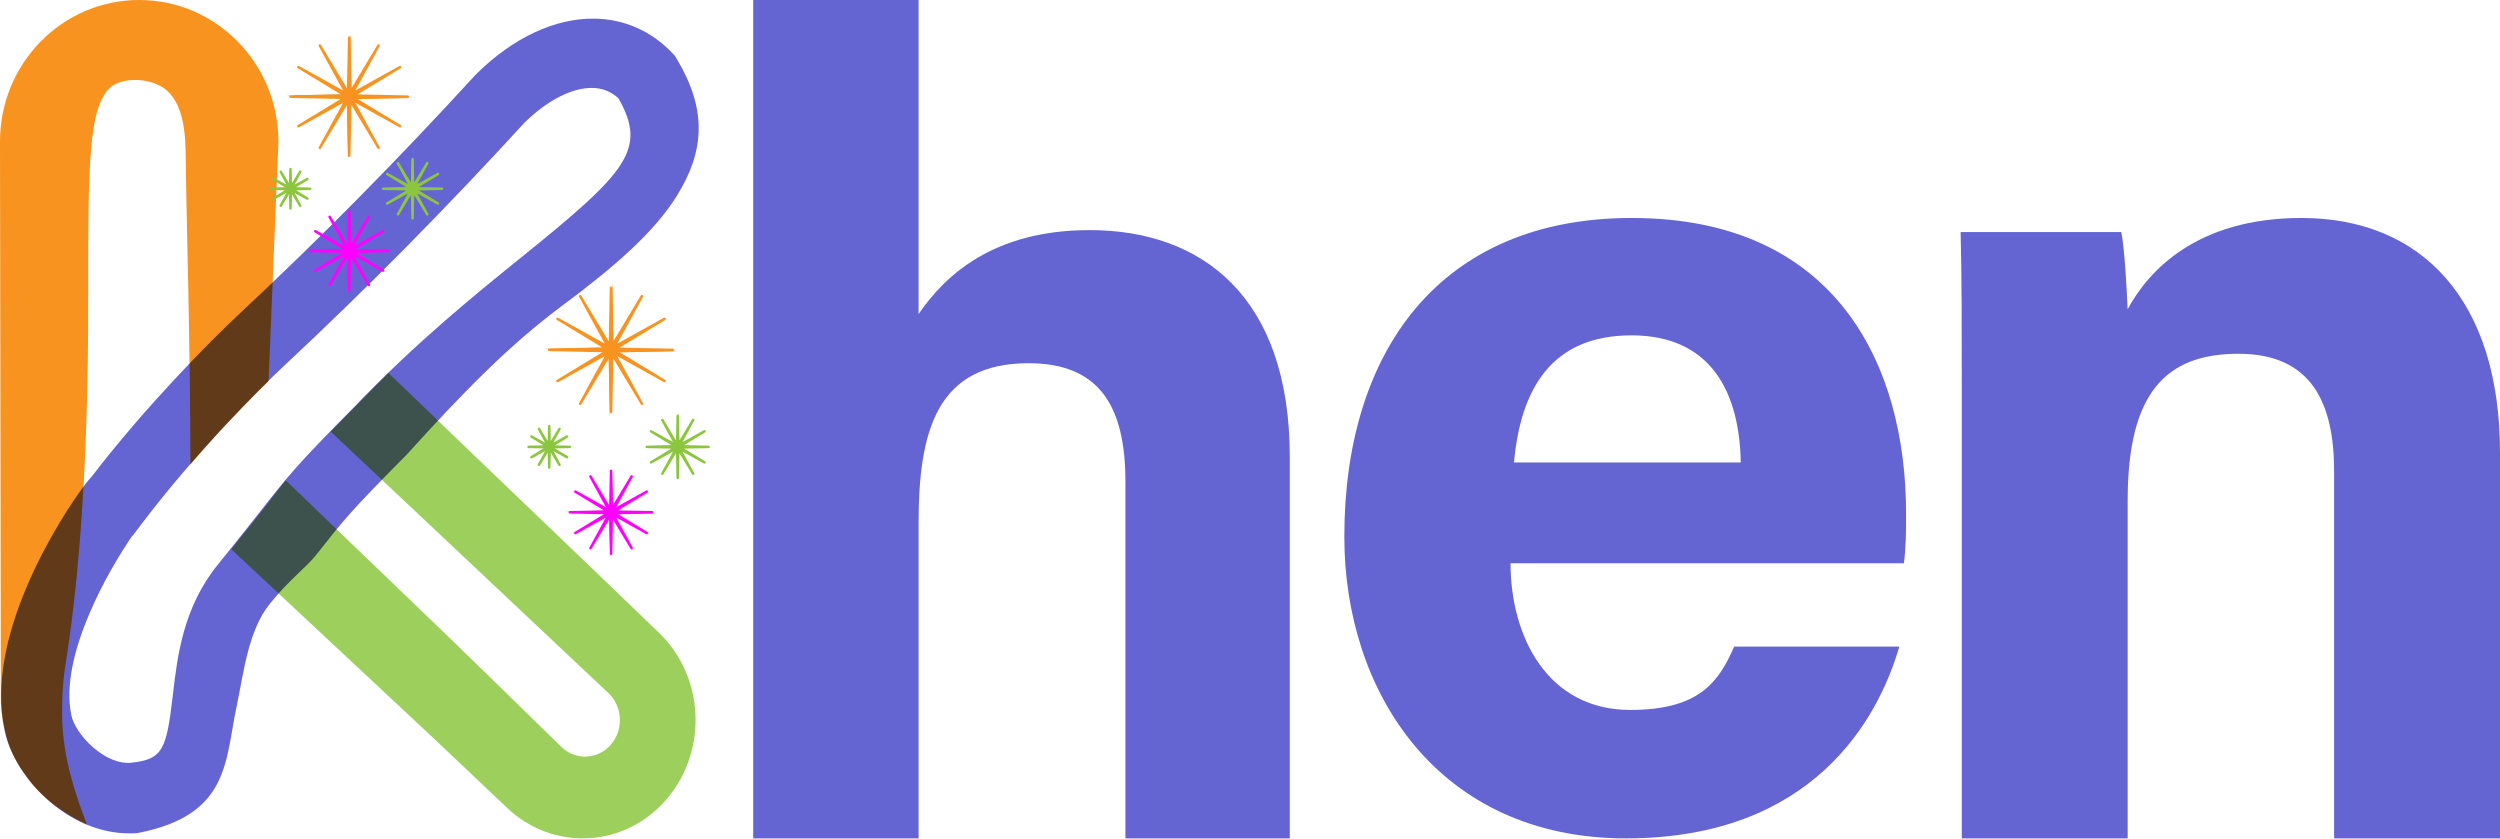
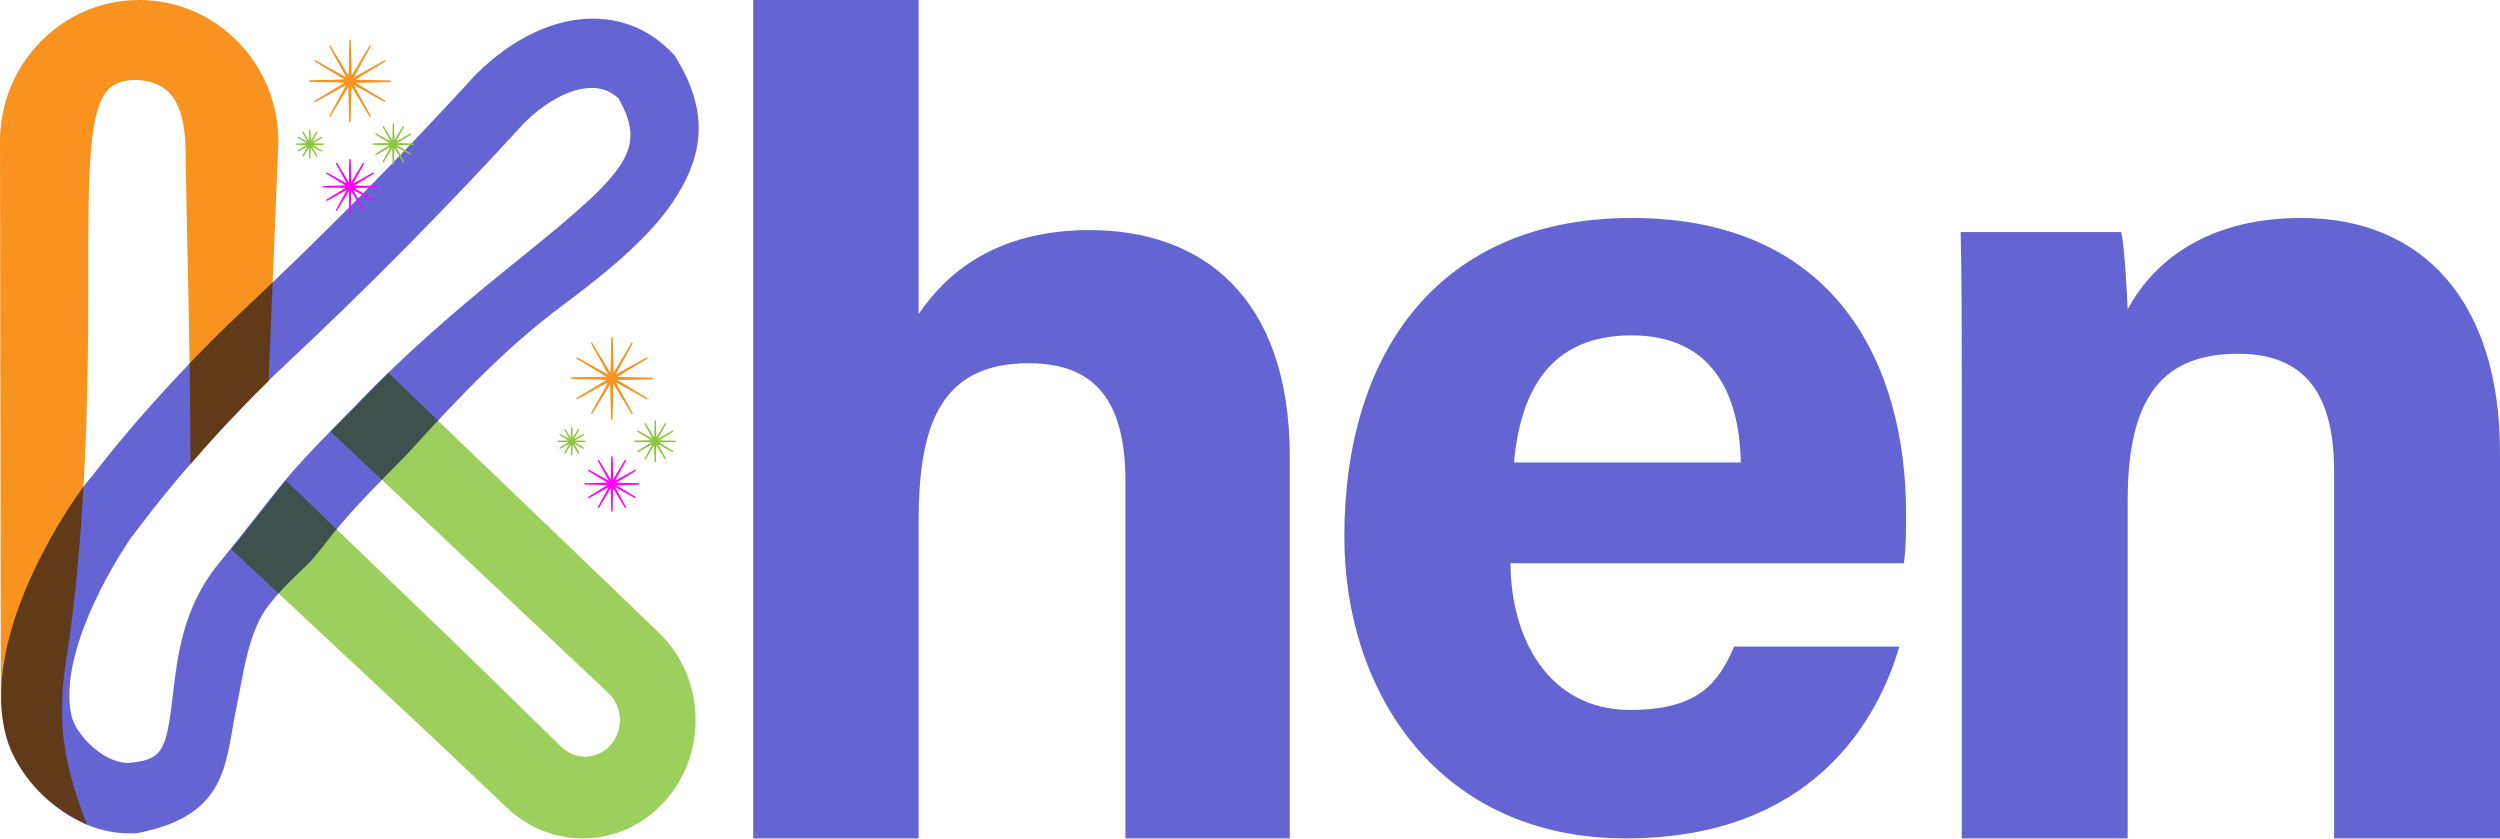
<svg xmlns="http://www.w3.org/2000/svg" xmlns:xlink="http://www.w3.org/1999/xlink" viewBox="0 0 894.57 300">
  <defs>
    <style>
      .cls-1 {
        fill: #9ccf5c;
      }

      .cls-2 {
        fill: #f0f;
      }

      .cls-3 {
        fill: #8cc63f;
      }

      .cls-4 {
        fill: url(#radial-gradient-7);
      }

      .cls-4, .cls-5, .cls-6, .cls-7, .cls-8, .cls-9, .cls-10, .cls-11 {
        opacity: 0;
      }

      .cls-5 {
        fill: url(#radial-gradient-5);
      }

      .cls-6 {
        fill: url(#radial-gradient-6);
      }

      .cls-7 {
        fill: url(#radial-gradient-4);
      }

      .cls-8 {
        fill: url(#radial-gradient-8);
      }

      .cls-9 {
        fill: url(#radial-gradient-3);
      }

      .cls-10 {
        fill: url(#radial-gradient-2);
      }

      .cls-12 {
        isolation: isolate;
      }

      .cls-13 {
        mix-blend-mode: multiply;
      }

      .cls-14 {
        fill: #6465d2;
      }

      .cls-15 {
        fill: #f7931e;
      }

      .cls-11 {
        fill: url(#radial-gradient);
      }
    
      .hen-p { fill: #6465d2; }
</style>
    <radialGradient id="radial-gradient" cx="34.35" cy="69.93" fx="34.35" fy="69.93" r="7.76" gradientTransform="translate(92.73 -40.59) scale(.95)" gradientUnits="userSpaceOnUse">
      <stop offset=".24" stop-color="#66cbe6" />
      <stop offset=".28" stop-color="#6bcce6" stop-opacity=".88" />
      <stop offset=".34" stop-color="#74cfe7" stop-opacity=".68" />
      <stop offset=".42" stop-color="#7dd1e9" stop-opacity=".49" />
      <stop offset=".49" stop-color="#84d3e9" stop-opacity=".34" />
      <stop offset=".57" stop-color="#8ad5ea" stop-opacity=".22" />
      <stop offset=".66" stop-color="#8ed6eb" stop-opacity=".12" />
      <stop offset=".75" stop-color="#91d7eb" stop-opacity=".05" />
      <stop offset=".85" stop-color="#93d7eb" stop-opacity=".01" />
      <stop offset="1" stop-color="#94d8ec" stop-opacity="0" />
    </radialGradient>
    <radialGradient id="radial-gradient-2" cx="46.91" cy="88.07" fx="46.91" fy="88.07" r="3.88" gradientTransform="translate(92.73 -40.59) scale(.95)" gradientUnits="userSpaceOnUse">
      <stop offset=".24" stop-color="#fff" />
      <stop offset=".3" stop-color="#fff" stop-opacity=".8" />
      <stop offset=".37" stop-color="#fff" stop-opacity=".61" />
      <stop offset=".44" stop-color="#fff" stop-opacity=".45" />
      <stop offset=".51" stop-color="#fff" stop-opacity=".31" />
      <stop offset=".59" stop-color="#fff" stop-opacity=".2" />
      <stop offset=".67" stop-color="#fff" stop-opacity=".11" />
      <stop offset=".76" stop-color="#fff" stop-opacity=".05" />
      <stop offset=".86" stop-color="#fff" stop-opacity=".01" />
      <stop offset="1" stop-color="#fff" stop-opacity="0" />
    </radialGradient>
    <radialGradient id="radial-gradient-3" cx="22.71" cy="88.07" fx="22.71" fy="88.07" r="2.59" xlink:href="#radial-gradient-2" />
    <radialGradient id="radial-gradient-4" cx="34.35" cy="100.32" fx="34.35" fy="100.32" r="5.17" xlink:href="#radial-gradient-2" />
    <radialGradient id="radial-gradient-5" cx="132.95" cy="188.63" fx="132.95" fy="188.63" xlink:href="#radial-gradient" />
    <radialGradient id="radial-gradient-6" cx="145.51" cy="206.78" fx="145.51" fy="206.78" r="3.88" xlink:href="#radial-gradient-2" />
    <radialGradient id="radial-gradient-7" cx="121.32" cy="206.78" fx="121.32" fy="206.78" r="2.59" xlink:href="#radial-gradient-2" />
    <radialGradient id="radial-gradient-8" cx="132.95" cy="219.02" fx="132.95" fy="219.02" r="5.17" xlink:href="#radial-gradient-2" />
  </defs>
  <g class="cls-12">
    <g id="Purple">
      <path class="hen-p" d="M328.7,0v112.39c9.38-13.77,26.71-30.05,61.22-30.05,39.86,0,71.6,23.48,71.6,81.18v136.48h-58.81v-127.67c0-27.66-9.86-42.36-34.68-42.36-32.88,0-39.33,24.35-39.33,57.17v112.86h-59.18V0h59.18Z" />
      <path class="hen-p" d="M540.51,201.56c.05,26.54,13.41,52.47,42.81,52.47,24.59,0,31.61-9.82,37.21-22.65h59.1c-7.56,25.97-30.86,68.62-97.86,68.62s-100.73-52.25-100.73-107.92c0-66.55,34.34-114.08,102.84-114.08,73.25,0,98.16,52.71,98.16,105.67,0,7.18,0,11.84-.77,17.89h-140.76ZM622.89,165.49c-.41-24.7-10.33-45.49-39.1-45.49s-39.68,19.41-42.04,45.49h81.14Z" />
      <path class="hen-p" d="M701.98,137.69c0-18.44,0-38.63-.41-54.66h57.48c1.19,5.6,1.97,20.67,2.29,27.64,7.29-13.63,24.64-32.67,62.19-32.67,43.06,0,71.04,29.45,71.04,83.97v138.03h-59.36v-131.35c0-24.39-8.03-42.06-34.22-42.06s-39.65,14.19-39.65,52.5v120.91h-59.36v-162.31Z" />
      <g>
        <path class="cls-15 p stem" d="M99.63,50.64l-3.53,85.78c-6.24,6.04-11.51,11.63-14.76,15.01-4.37,4.54-9.22,10.21-13.2,14.82-.11-47.11-1.39-84.88-1.69-110.32-.08-6.41-.23-19.61-8.29-24.7-6.01-3.8-15.83-3.45-19.51.87-6.6,7.74-7.2,24.6-7.09,73.14.17,71.28-4.74,111.33-8.26,133.53-.37,2.35-1.15,8.2-1.08,17.19.12,15.68,5.4,29.87,8.88,39.11-4.77-2.27-14.82-7.72-21.19-16.63-1.75-2.45-5.51-7.19-7.52-14.57-1.35-4.97-1.98-9.22-2.08-12.27C.2,184.62.1,117.63,0,50.64,0,22.67,22.3,0,49.81,0s49.81,22.67,49.81,50.64Z" />
        <path class="cls-1 p dn" d="M102.23,171.85c29.09,28.08,54.15,51.94,71.18,68.57,16.05,15.68,25.82,25.28,27.61,26.97,5.11,4.82,12.97,4.4,17.58-.95,4.61-5.36,4.21-13.63-.91-18.46-34.02-32.11-65.33-61.42-99.35-93.53,6.92-7.05,13.69-13.98,20.61-21.04,33.17,32.01,63.78,61.1,96.95,93.11,16.11,15.59,17.42,41.82,2.94,59.09h0c-14.97,17.86-41.03,19.29-57.7,3.17l-25.82-24.46-72.53-67.75c.46-.74,9.91-12.4,10.85-13.63" />
        <g class="cls-13">
          <path class="cls-14 p up" d="M46.1,298.19c-9.68,0-19.58-3.93-28.22-11.29-8.44-7.19-14.53-16.83-16.3-25.81-3.28-15.94.32-35.18,10.69-57.18,7.59-16.09,16.82-29.14,19.86-32.63.22-.26.45-.5.68-.73,19.07-24.89,42.19-48.32,52.93-58.33,28.38-26.5,56.74-55.2,84.29-85.31l.43-.44c13.11-12.97,28.13-20,42.26-19.8,10.69.16,20.31,4.4,27.82,12.28l.96,1.01.72,1.2c10.93,18.29,9.84,33.03-.02,48.91-8.07,13-22.3,25.4-41.09,39.36-18.7,13.9-35.37,30.9-55.52,53.19l-.6.61c-19.82,20.01-22.1,22.91-31.7,35.14-3.78,4.81-9.48,8.72-16.65,17.56-7.89,9.71-9.45,24.97-11.94,36.71-4.2,19.79-2.52,38.91-35.04,45.37-1.16.23-2.36.18-3.54.18ZM47.29,191.79c-7.96,11.59-26.21,42.59-21.77,64.08l.03.14c.54,2.78,3.27,7.6,7.99,11.61,4.44,3.78,9.26,5.72,13.24,5.31,11.48-1.14,12.79-4.68,15.05-24.05,1.63-14.04,3.67-31.52,16.15-46.88,7.04-8.68,11.68-14.58,15.41-19.33,10.06-12.8,12.77-16.25,33.52-37.21,22.2-23.16,43.3-40.2,60.26-53.89,37.37-30.17,44.45-38.24,34.12-56.41-2.68-2.43-5.74-3.64-9.33-3.7-7.29-.08-16.1,4.41-24.25,12.41-27.92,30.5-56.67,59.59-85.46,86.47-10.31,9.6-32.58,32.2-50.76,56.07l-4.1,5.38h-.09Z" />
        </g>
      </g>
      <g>
-         <g transform="translate(125.85 17.0) scale(1.9) translate(-125.85 -17.0)">
+         <g transform="translate(125.85 17.0) scale(1.3) translate(-125.85 -17.0)">
          <g class="spark">
            <g>
-               <polygon class="cls-15" stroke="#f7931e" stroke-width="0.9" stroke-linejoin="round" vector-effect="non-scaling-stroke" points="125.38 15.13 125.58 25.5 130.91 16.62 125.93 25.7 134.96 20.69 126.13 26.05 136.44 26.26 126.13 26.46 134.96 31.82 125.93 26.81 130.91 35.89 125.58 27.01 125.38 37.38 125.18 27.01 119.85 35.89 124.83 26.81 115.8 31.82 124.63 26.46 114.32 26.26 124.63 26.05 115.8 20.69 124.83 25.7 119.85 16.62 125.18 25.5 125.38 15.13" />
+               <polygon class="cls-15" stroke="#f7931e" stroke-width="0.5" stroke-linejoin="round" vector-effect="non-scaling-stroke" points="125.38 15.13 125.58 25.5 130.91 16.62 125.93 25.7 134.96 20.69 126.13 26.05 136.44 26.26 126.13 26.46 134.96 31.82 125.93 26.81 130.91 35.89 125.58 27.01 125.38 37.38 125.18 27.01 119.85 35.89 124.83 26.81 115.8 31.82 124.63 26.46 114.32 26.26 124.63 26.05 115.8 20.69 124.83 25.7 119.85 16.62 125.18 25.5 125.38 15.13" />
              <polygon id="Star_2" data-name="Star 2" class="cls-15" points="125.61 14.26 125.84 25.82 137.31 26.49 125.82 26.72 125.15 38.26 124.93 26.7 113.45 26.02 124.94 25.8 125.61 14.26" />
              <ellipse class="cls-11" cx="125.38" cy="26.26" rx="7.37" ry="7.42" />
            </g>
            <g>
-               <polygon class="cls-3" stroke="#8cc63f" stroke-width="0.9" stroke-linejoin="round" vector-effect="non-scaling-stroke" points="137.31 38.04 137.41 43.22 140.08 38.78 137.59 43.32 142.1 40.82 137.69 43.5 142.84 43.6 137.69 43.7 142.1 46.38 137.59 43.88 140.08 48.42 137.41 43.98 137.31 49.16 137.21 43.98 134.55 48.42 137.04 43.88 132.52 46.38 136.94 43.7 131.78 43.6 136.94 43.5 132.52 40.82 137.04 43.32 134.55 38.78 137.21 43.22 137.31 38.04" />
+               <polygon class="cls-3" stroke="#8cc63f" stroke-width="0.5" stroke-linejoin="round" vector-effect="non-scaling-stroke" points="137.31 38.04 137.41 43.22 140.08 38.78 137.59 43.32 142.1 40.82 137.69 43.5 142.84 43.6 137.69 43.7 142.1 46.38 137.59 43.88 140.08 48.42 137.41 43.98 137.31 49.16 137.21 43.98 134.55 48.42 137.04 43.88 132.52 46.38 136.94 43.7 131.78 43.6 136.94 43.5 132.52 40.82 137.04 43.32 134.55 38.78 137.21 43.22 137.31 38.04" />
              <polygon id="Star_2-2" data-name="Star 2" class="cls-3" points="137.43 37.6 137.54 43.38 143.28 43.72 137.53 43.83 137.2 49.6 137.08 43.82 131.35 43.48 137.09 43.37 137.43 37.6" />
              <ellipse class="cls-10" cx="137.31" cy="43.6" rx="3.69" ry="3.71" />
            </g>
            <g>
-               <polygon class="cls-3" stroke="#8cc63f" stroke-width="0.9" stroke-linejoin="round" vector-effect="non-scaling-stroke" points="114.32 39.89 114.39 43.35 116.16 40.39 114.5 43.42 117.51 41.75 114.57 43.53 118.01 43.6 114.57 43.67 117.51 45.46 114.5 43.79 116.16 46.81 114.39 43.85 114.32 47.31 114.25 43.85 112.48 46.81 114.14 43.79 111.13 45.46 114.07 43.67 110.63 43.6 114.07 43.53 111.13 41.75 114.14 43.42 112.48 40.39 114.25 43.35 114.32 39.89" />
+               <polygon class="cls-3" stroke="#8cc63f" stroke-width="0.5" stroke-linejoin="round" vector-effect="non-scaling-stroke" points="114.32 39.89 114.39 43.35 116.16 40.39 114.5 43.42 117.51 41.75 114.57 43.53 118.01 43.6 114.57 43.67 117.51 45.46 114.5 43.79 116.16 46.81 114.39 43.85 114.32 47.31 114.25 43.85 112.48 46.81 114.14 43.79 111.13 45.46 114.07 43.67 110.63 43.6 114.07 43.53 111.13 41.75 114.14 43.42 112.48 40.39 114.25 43.35 114.32 39.89" />
              <polygon id="Star_2-3" data-name="Star 2" class="cls-3" points="114.4 39.6 114.47 43.45 118.3 43.68 114.47 43.75 114.24 47.6 114.17 43.75 110.34 43.52 114.18 43.45 114.4 39.6" />
              <ellipse class="cls-9" cx="114.32" cy="43.6" rx="2.46" ry="2.47" />
            </g>
            <g>
-               <polygon class="cls-2" stroke="#f0f" stroke-width="0.9" stroke-linejoin="round" vector-effect="non-scaling-stroke" points="125.38 47.89 125.52 54.81 129.07 48.89 125.75 54.94 131.77 51.6 125.88 55.18 132.76 55.31 125.88 55.45 131.77 59.02 125.75 55.68 129.07 61.73 125.52 55.81 125.38 62.73 125.25 55.81 121.69 61.73 125.01 55.68 118.99 59.02 124.88 55.45 118.01 55.31 124.88 55.18 118.99 51.6 125.01 54.94 121.69 48.89 125.25 54.81 125.38 47.89" />
+               <polygon class="cls-2" stroke="#f0f" stroke-width="0.5" stroke-linejoin="round" vector-effect="non-scaling-stroke" points="125.38 47.89 125.52 54.81 129.07 48.89 125.75 54.94 131.77 51.6 125.88 55.18 132.76 55.31 125.88 55.45 131.77 59.02 125.75 55.68 129.07 61.73 125.52 55.81 125.38 62.73 125.25 55.81 121.69 61.73 125.01 55.68 118.99 59.02 124.88 55.45 118.01 55.31 124.88 55.18 118.99 51.6 125.01 54.94 121.69 48.89 125.25 54.81 125.38 47.89" />
              <polygon id="Star_2-4" data-name="Star 2" class="cls-2" points="125.54 47.31 125.68 55.02 133.33 55.47 125.67 55.62 125.23 63.31 125.08 55.6 117.43 55.15 125.09 55 125.54 47.31" />
              <ellipse class="cls-7" cx="125.38" cy="55.31" rx="4.92" ry="4.94" />
            </g>
          </g>
        </g>
-         <g transform="translate(219.53 154.25) scale(2.0) translate(-219.53 -154.25)">
+         <g transform="translate(219.53 154.25) scale(1.3) translate(-219.53 -154.25)">
          <g class="spark b">
            <g>
-               <polygon class="cls-15" stroke="#f7931e" stroke-width="0.9" stroke-linejoin="round" vector-effect="non-scaling-stroke" points="219.09 128.61 219.29 138.98 224.62 130.1 219.64 139.18 228.67 134.17 219.84 139.53 230.15 139.73 219.84 139.93 228.67 145.29 219.64 140.28 224.62 149.37 219.29 140.49 219.09 150.86 218.89 140.49 213.56 149.37 218.54 140.28 209.51 145.29 218.34 139.93 208.03 139.73 218.34 139.53 209.51 134.17 218.54 139.18 213.56 130.1 218.89 138.98 219.09 128.61" />
+               <polygon class="cls-15" stroke="#f7931e" stroke-width="0.5" stroke-linejoin="round" vector-effect="non-scaling-stroke" points="219.09 128.61 219.29 138.98 224.62 130.1 219.64 139.18 228.67 134.17 219.84 139.53 230.15 139.73 219.84 139.93 228.67 145.29 219.64 140.28 224.62 149.37 219.29 140.49 219.09 150.86 218.89 140.49 213.56 149.37 218.54 140.28 209.51 145.29 218.34 139.93 208.03 139.73 218.34 139.53 209.51 134.17 218.54 139.18 213.56 130.1 218.89 138.98 219.09 128.61" />
              <polygon id="Star_2-5" data-name="Star 2" class="cls-15" points="219.32 127.73 219.55 139.29 231.02 139.96 219.53 140.19 218.86 151.73 218.64 140.17 207.16 139.5 218.65 139.27 219.32 127.73" />
              <ellipse class="cls-5" cx="219.09" cy="139.73" rx="7.37" ry="7.42" />
            </g>
            <g>
-               <polygon class="cls-3" stroke="#8cc63f" stroke-width="0.9" stroke-linejoin="round" vector-effect="non-scaling-stroke" points="231.02 151.51 231.12 156.7 233.79 152.26 231.3 156.8 235.81 154.29 231.4 156.97 236.55 157.08 231.4 157.18 235.81 159.86 231.3 157.35 233.79 161.89 231.12 157.45 231.02 162.64 230.92 157.45 228.26 161.89 230.75 157.35 226.23 159.86 230.65 157.18 225.49 157.08 230.65 156.97 226.23 154.29 230.75 156.8 228.26 152.26 230.92 156.7 231.02 151.51" />
+               <polygon class="cls-3" stroke="#8cc63f" stroke-width="0.5" stroke-linejoin="round" vector-effect="non-scaling-stroke" points="231.02 151.51 231.12 156.7 233.79 152.26 231.3 156.8 235.81 154.29 231.4 156.97 236.55 157.08 231.4 157.18 235.81 159.86 231.3 157.35 233.79 161.89 231.12 157.45 231.02 162.64 230.92 157.45 228.26 161.89 230.75 157.35 226.23 159.86 230.65 157.18 225.49 157.08 230.65 156.97 226.23 154.29 230.75 156.8 228.26 152.26 230.92 156.7 231.02 151.51" />
              <polygon id="Star_2-6" data-name="Star 2" class="cls-3" points="231.14 151.08 231.25 156.86 236.99 157.19 231.24 157.31 230.91 163.08 230.79 157.3 225.06 156.96 230.8 156.85 231.14 151.08" />
              <ellipse class="cls-6" cx="231.02" cy="157.08" rx="3.69" ry="3.71" />
            </g>
            <g>
-               <polygon class="cls-3" stroke="#8cc63f" stroke-width="0.9" stroke-linejoin="round" vector-effect="non-scaling-stroke" points="208.03 153.37 208.1 156.82 209.87 153.86 208.21 156.89 211.22 155.22 208.28 157.01 211.72 157.08 208.28 157.14 211.22 158.93 208.21 157.26 209.87 160.29 208.1 157.33 208.03 160.78 207.96 157.33 206.19 160.29 207.85 157.26 204.84 158.93 207.78 157.14 204.34 157.08 207.78 157.01 204.84 155.22 207.85 156.89 206.19 153.86 207.96 156.82 208.03 153.37" />
+               <polygon class="cls-3" stroke="#8cc63f" stroke-width="0.5" stroke-linejoin="round" vector-effect="non-scaling-stroke" points="208.03 153.37 208.1 156.82 209.87 153.86 208.21 156.89 211.22 155.22 208.28 157.01 211.72 157.08 208.28 157.14 211.22 158.93 208.21 157.26 209.87 160.29 208.1 157.33 208.03 160.78 207.96 157.33 206.19 160.29 207.85 157.26 204.84 158.93 207.78 157.14 204.34 157.08 207.78 157.01 204.84 155.22 207.85 156.89 206.19 153.86 207.96 156.82 208.03 153.37" />
              <polygon id="Star_2-7" data-name="Star 2" class="cls-3" points="208.11 153.08 208.18 156.93 212.01 157.15 208.18 157.23 207.95 161.08 207.88 157.22 204.05 157 207.88 156.92 208.11 153.08" />
              <ellipse class="cls-4" cx="208.03" cy="157.08" rx="2.46" ry="2.47" />
            </g>
            <g>
-               <polygon class="cls-2" stroke="#f0f" stroke-width="0.9" stroke-linejoin="round" vector-effect="non-scaling-stroke" points="219.09 161.37 219.22 168.28 222.78 162.36 219.46 168.42 225.48 165.08 219.59 168.65 226.46 168.78 219.59 168.92 225.48 172.49 219.46 169.15 222.78 175.21 219.22 169.29 219.09 176.2 218.96 169.29 215.4 175.21 218.72 169.15 212.7 172.49 218.59 168.92 211.72 168.78 218.59 168.65 212.7 165.08 218.72 168.42 215.4 162.36 218.96 168.28 219.09 161.37" />
+               <polygon class="cls-2" stroke="#f0f" stroke-width="0.5" stroke-linejoin="round" vector-effect="non-scaling-stroke" points="219.09 161.37 219.22 168.28 222.78 162.36 219.46 168.42 225.48 165.08 219.59 168.65 226.46 168.78 219.59 168.92 225.48 172.49 219.46 169.15 222.78 175.21 219.22 169.29 219.09 176.2 218.96 169.29 215.4 175.21 218.72 169.15 212.7 172.49 218.59 168.92 211.72 168.78 218.59 168.65 212.7 165.08 218.72 168.42 215.4 162.36 218.96 168.28 219.09 161.37" />
              <polygon id="Star_2-8" data-name="Star 2" class="cls-2" points="219.24 160.78 219.39 168.49 227.04 168.94 219.38 169.09 218.94 176.78 218.79 169.08 211.14 168.63 218.8 168.48 219.24 160.78" />
              <ellipse class="cls-8" cx="219.09" cy="168.78" rx="4.92" ry="4.94" />
            </g>
          </g>
        </g>
      </g>
    </g>
  </g>
</svg>
